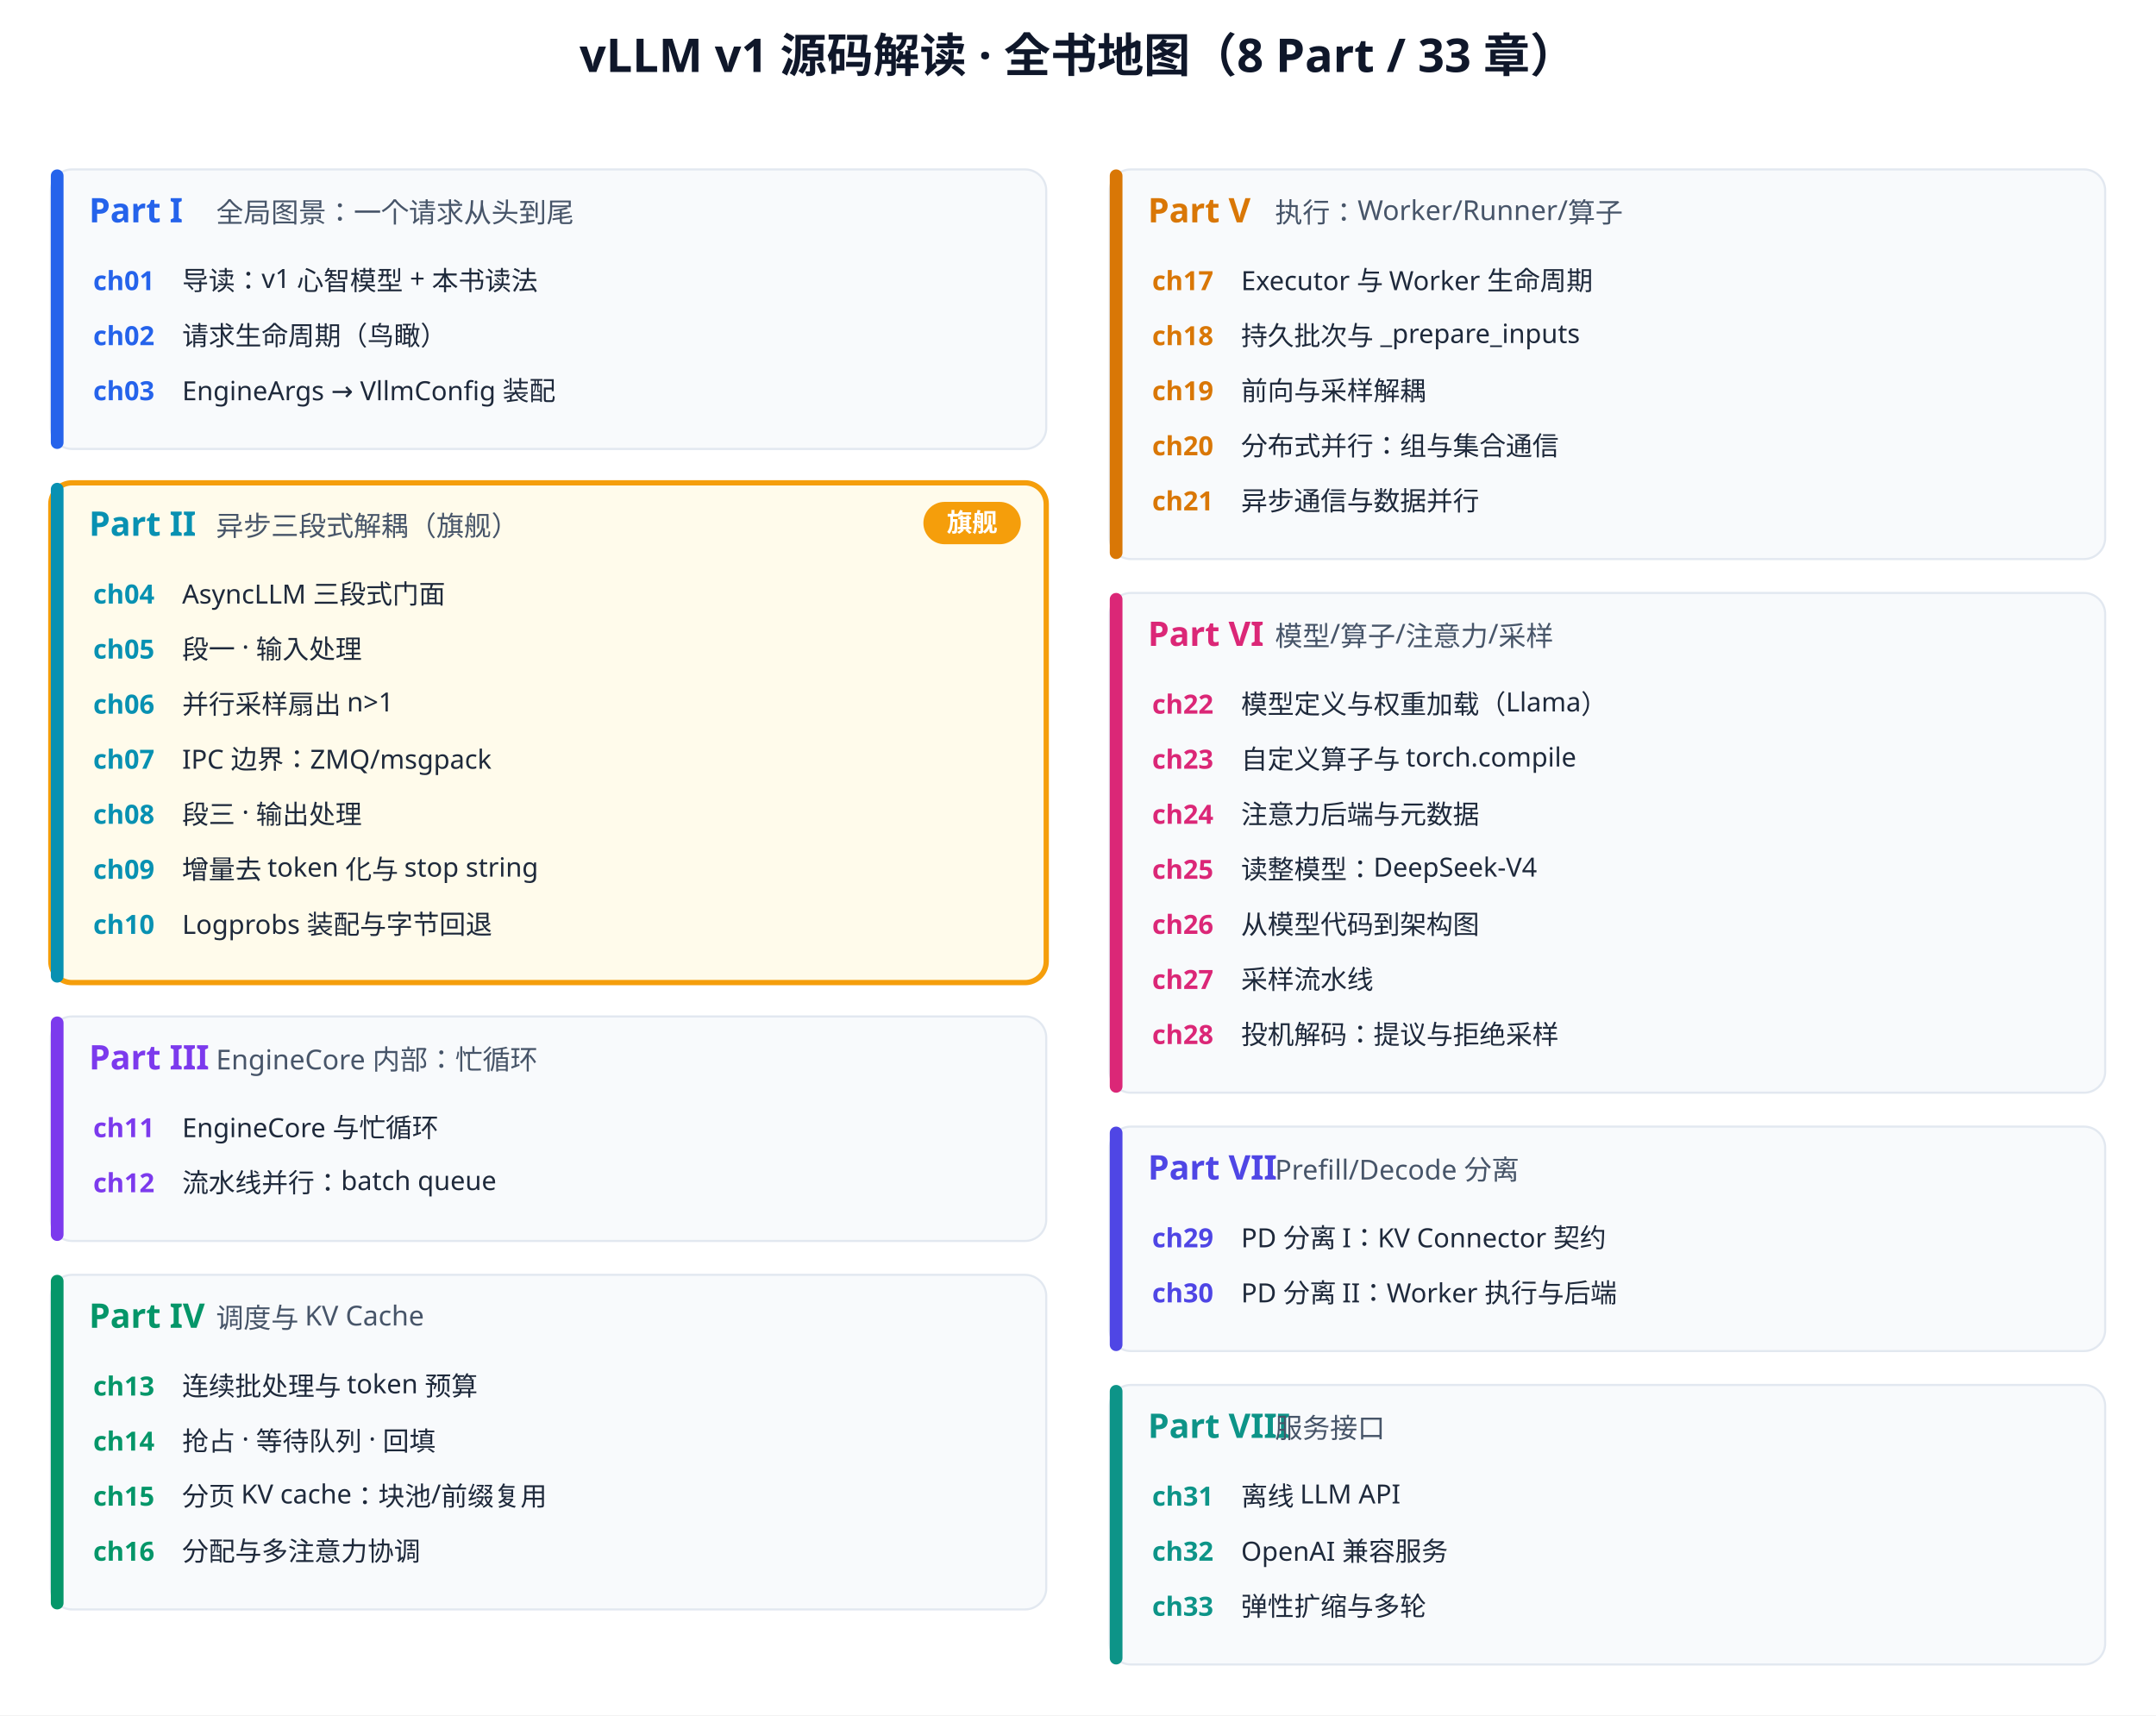
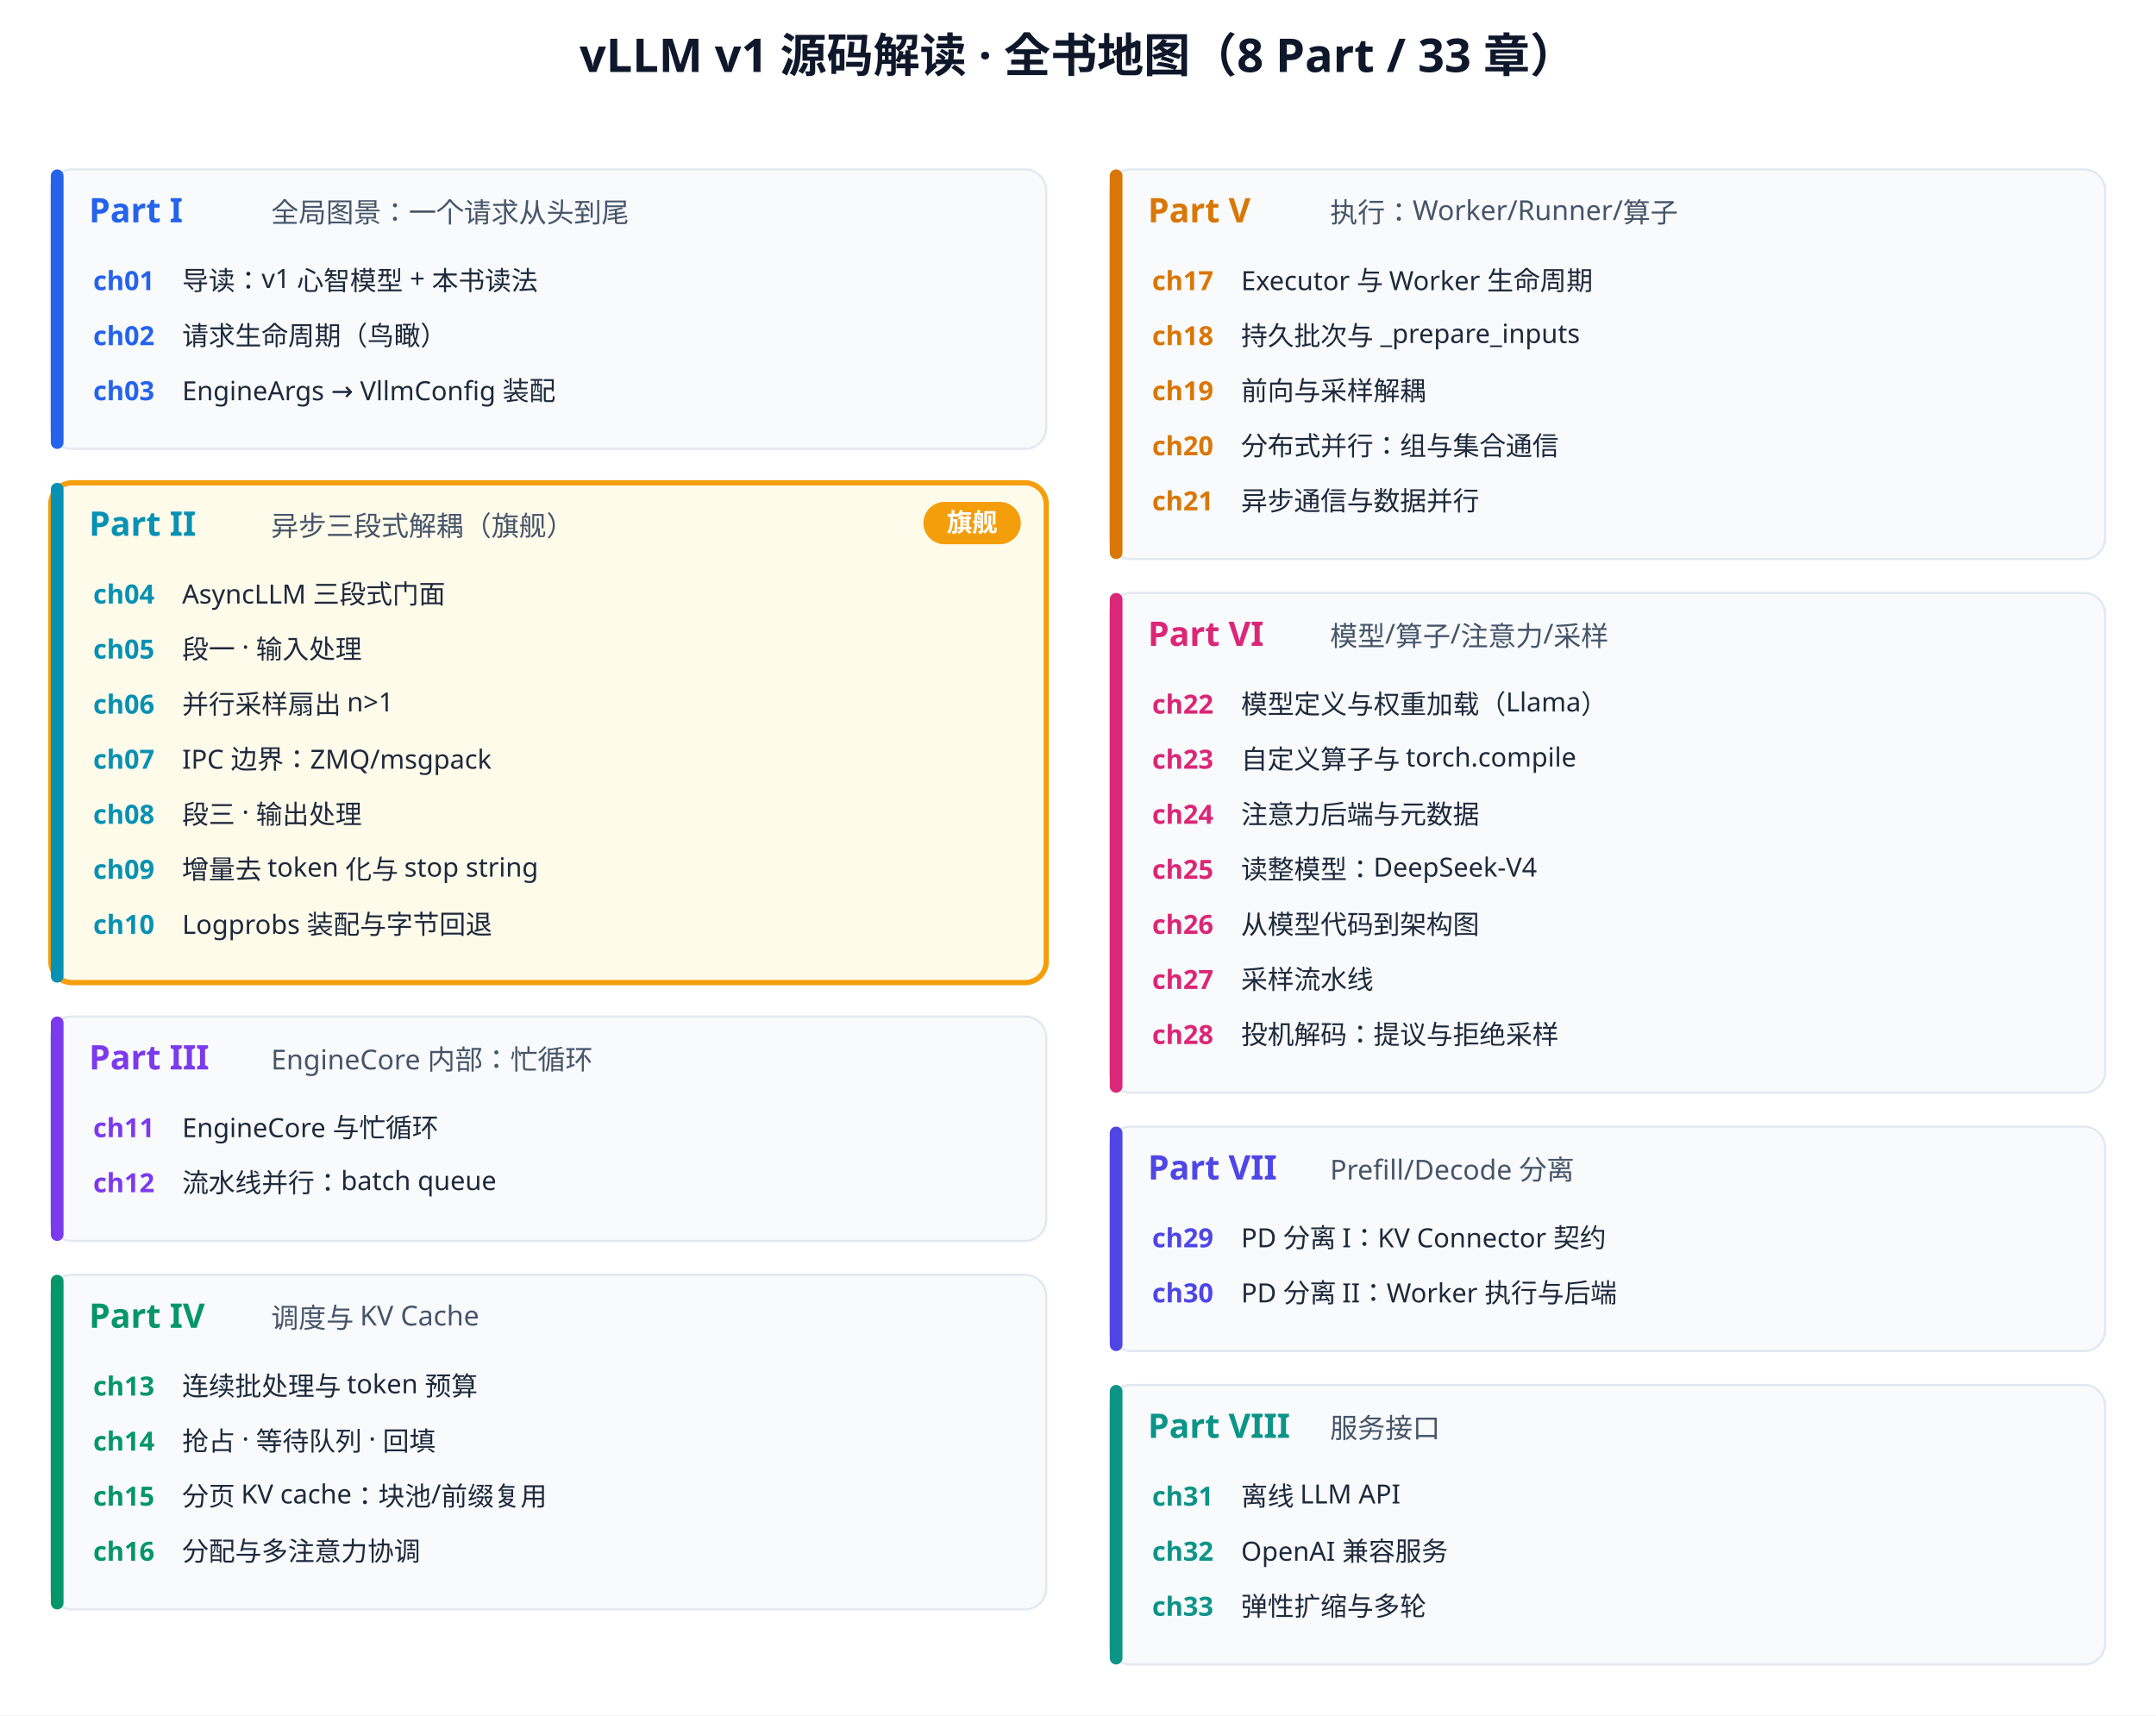
<svg xmlns="http://www.w3.org/2000/svg" viewBox="0 0 1018 810" font-family="sans-serif">
  <rect width="1018" height="810" fill="white" />
  <text x="509.0" y="34" text-anchor="middle" font-size="22" font-weight="bold" fill="#0f172a">vLLM v1 源码解读 · 全书地图（8 Part / 33 章）</text>
  <rect x="24" y="80" width="470" height="132" rx="10" fill="#f8fafc" stroke="#e2e8f0" stroke-width="1" />
  <rect x="24" y="80" width="6" height="132" rx="3" fill="#2563eb" />
  <text x="42" y="105" font-size="16" font-weight="bold" fill="#2563eb">Part I</text>
-   <text x="102" y="105" font-size="13" fill="#475569">全局图景：一个请求从头到尾</text>
+   <text x="128" y="105" font-size="13" fill="#475569">全局图景：一个请求从头到尾</text>
  <text x="44" y="137" font-size="12.5" font-weight="bold" fill="#2563eb">ch01</text>
  <text x="86" y="137" font-size="12.5" fill="#1e293b">导读：v1 心智模型 + 本书读法</text>
  <text x="44" y="163" font-size="12.5" font-weight="bold" fill="#2563eb">ch02</text>
  <text x="86" y="163" font-size="12.5" fill="#1e293b">请求生命周期（鸟瞰）</text>
  <text x="44" y="189" font-size="12.5" font-weight="bold" fill="#2563eb">ch03</text>
  <text x="86" y="189" font-size="12.5" fill="#1e293b">EngineArgs → VllmConfig 装配</text>
  <rect x="24" y="228" width="470" height="236" rx="10" fill="#fffbeb" stroke="#f59e0b" stroke-width="2.5" />
  <rect x="24" y="228" width="6" height="236" rx="3" fill="#0891b2" />
  <text x="42" y="253" font-size="16" font-weight="bold" fill="#0891b2">Part II</text>
-   <text x="102" y="253" font-size="13" fill="#475569">异步三段式解耦（旗舰）</text>
+   <text x="128" y="253" font-size="13" fill="#475569">异步三段式解耦（旗舰）</text>
  <rect x="436" y="237" width="46" height="20" rx="10" fill="#f59e0b" />
  <text x="459" y="251" text-anchor="middle" font-size="12" font-weight="bold" fill="white">旗舰</text>
  <text x="44" y="285" font-size="12.5" font-weight="bold" fill="#0891b2">ch04</text>
  <text x="86" y="285" font-size="12.5" fill="#1e293b">AsyncLLM 三段式门面</text>
  <text x="44" y="311" font-size="12.5" font-weight="bold" fill="#0891b2">ch05</text>
  <text x="86" y="311" font-size="12.5" fill="#1e293b">段一 · 输入处理</text>
  <text x="44" y="337" font-size="12.5" font-weight="bold" fill="#0891b2">ch06</text>
  <text x="86" y="337" font-size="12.5" fill="#1e293b">并行采样扇出 n&gt;1</text>
  <text x="44" y="363" font-size="12.5" font-weight="bold" fill="#0891b2">ch07</text>
  <text x="86" y="363" font-size="12.5" fill="#1e293b">IPC 边界：ZMQ/msgpack</text>
  <text x="44" y="389" font-size="12.5" font-weight="bold" fill="#0891b2">ch08</text>
  <text x="86" y="389" font-size="12.5" fill="#1e293b">段三 · 输出处理</text>
  <text x="44" y="415" font-size="12.5" font-weight="bold" fill="#0891b2">ch09</text>
  <text x="86" y="415" font-size="12.5" fill="#1e293b">增量去 token 化与 stop string</text>
  <text x="44" y="441" font-size="12.5" font-weight="bold" fill="#0891b2">ch10</text>
  <text x="86" y="441" font-size="12.5" fill="#1e293b">Logprobs 装配与字节回退</text>
  <rect x="24" y="480" width="470" height="106" rx="10" fill="#f8fafc" stroke="#e2e8f0" stroke-width="1" />
  <rect x="24" y="480" width="6" height="106" rx="3" fill="#7c3aed" />
  <text x="42" y="505" font-size="16" font-weight="bold" fill="#7c3aed">Part III</text>
-   <text x="102" y="505" font-size="13" fill="#475569">EngineCore 内部：忙循环</text>
+   <text x="128" y="505" font-size="13" fill="#475569">EngineCore 内部：忙循环</text>
  <text x="44" y="537" font-size="12.5" font-weight="bold" fill="#7c3aed">ch11</text>
  <text x="86" y="537" font-size="12.5" fill="#1e293b">EngineCore 与忙循环</text>
  <text x="44" y="563" font-size="12.5" font-weight="bold" fill="#7c3aed">ch12</text>
  <text x="86" y="563" font-size="12.5" fill="#1e293b">流水线并行：batch queue</text>
  <rect x="24" y="602" width="470" height="158" rx="10" fill="#f8fafc" stroke="#e2e8f0" stroke-width="1" />
  <rect x="24" y="602" width="6" height="158" rx="3" fill="#059669" />
  <text x="42" y="627" font-size="16" font-weight="bold" fill="#059669">Part IV</text>
-   <text x="102" y="627" font-size="13" fill="#475569">调度与 KV Cache</text>
+   <text x="128" y="627" font-size="13" fill="#475569">调度与 KV Cache</text>
  <text x="44" y="659" font-size="12.5" font-weight="bold" fill="#059669">ch13</text>
  <text x="86" y="659" font-size="12.5" fill="#1e293b">连续批处理与 token 预算</text>
  <text x="44" y="685" font-size="12.5" font-weight="bold" fill="#059669">ch14</text>
  <text x="86" y="685" font-size="12.5" fill="#1e293b">抢占 · 等待队列 · 回填</text>
  <text x="44" y="711" font-size="12.5" font-weight="bold" fill="#059669">ch15</text>
  <text x="86" y="711" font-size="12.5" fill="#1e293b">分页 KV cache：块池/前缀复用</text>
  <text x="44" y="737" font-size="12.5" font-weight="bold" fill="#059669">ch16</text>
  <text x="86" y="737" font-size="12.5" fill="#1e293b">分配与多注意力协调</text>
  <rect x="524" y="80" width="470" height="184" rx="10" fill="#f8fafc" stroke="#e2e8f0" stroke-width="1" />
  <rect x="524" y="80" width="6" height="184" rx="3" fill="#d97706" />
  <text x="542" y="105" font-size="16" font-weight="bold" fill="#d97706">Part V</text>
-   <text x="602" y="105" font-size="13" fill="#475569">执行：Worker/Runner/算子</text>
+   <text x="628" y="105" font-size="13" fill="#475569">执行：Worker/Runner/算子</text>
  <text x="544" y="137" font-size="12.5" font-weight="bold" fill="#d97706">ch17</text>
  <text x="586" y="137" font-size="12.5" fill="#1e293b">Executor 与 Worker 生命周期</text>
  <text x="544" y="163" font-size="12.5" font-weight="bold" fill="#d97706">ch18</text>
  <text x="586" y="163" font-size="12.5" fill="#1e293b">持久批次与 _prepare_inputs</text>
  <text x="544" y="189" font-size="12.5" font-weight="bold" fill="#d97706">ch19</text>
  <text x="586" y="189" font-size="12.5" fill="#1e293b">前向与采样解耦</text>
  <text x="544" y="215" font-size="12.5" font-weight="bold" fill="#d97706">ch20</text>
  <text x="586" y="215" font-size="12.5" fill="#1e293b">分布式并行：组与集合通信</text>
  <text x="544" y="241" font-size="12.5" font-weight="bold" fill="#d97706">ch21</text>
  <text x="586" y="241" font-size="12.5" fill="#1e293b">异步通信与数据并行</text>
  <rect x="524" y="280" width="470" height="236" rx="10" fill="#f8fafc" stroke="#e2e8f0" stroke-width="1" />
  <rect x="524" y="280" width="6" height="236" rx="3" fill="#db2777" />
  <text x="542" y="305" font-size="16" font-weight="bold" fill="#db2777">Part VI</text>
-   <text x="602" y="305" font-size="13" fill="#475569">模型/算子/注意力/采样</text>
+   <text x="628" y="305" font-size="13" fill="#475569">模型/算子/注意力/采样</text>
  <text x="544" y="337" font-size="12.5" font-weight="bold" fill="#db2777">ch22</text>
  <text x="586" y="337" font-size="12.5" fill="#1e293b">模型定义与权重加载（Llama）</text>
  <text x="544" y="363" font-size="12.5" font-weight="bold" fill="#db2777">ch23</text>
  <text x="586" y="363" font-size="12.5" fill="#1e293b">自定义算子与 torch.compile</text>
  <text x="544" y="389" font-size="12.5" font-weight="bold" fill="#db2777">ch24</text>
  <text x="586" y="389" font-size="12.5" fill="#1e293b">注意力后端与元数据</text>
  <text x="544" y="415" font-size="12.5" font-weight="bold" fill="#db2777">ch25</text>
  <text x="586" y="415" font-size="12.5" fill="#1e293b">读整模型：DeepSeek-V4</text>
  <text x="544" y="441" font-size="12.5" font-weight="bold" fill="#db2777">ch26</text>
  <text x="586" y="441" font-size="12.5" fill="#1e293b">从模型代码到架构图</text>
  <text x="544" y="467" font-size="12.5" font-weight="bold" fill="#db2777">ch27</text>
  <text x="586" y="467" font-size="12.5" fill="#1e293b">采样流水线</text>
  <text x="544" y="493" font-size="12.5" font-weight="bold" fill="#db2777">ch28</text>
  <text x="586" y="493" font-size="12.5" fill="#1e293b">投机解码：提议与拒绝采样</text>
  <rect x="524" y="532" width="470" height="106" rx="10" fill="#f8fafc" stroke="#e2e8f0" stroke-width="1" />
  <rect x="524" y="532" width="6" height="106" rx="3" fill="#4f46e5" />
  <text x="542" y="557" font-size="16" font-weight="bold" fill="#4f46e5">Part VII</text>
-   <text x="602" y="557" font-size="13" fill="#475569">Prefill/Decode 分离</text>
+   <text x="628" y="557" font-size="13" fill="#475569">Prefill/Decode 分离</text>
  <text x="544" y="589" font-size="12.5" font-weight="bold" fill="#4f46e5">ch29</text>
  <text x="586" y="589" font-size="12.5" fill="#1e293b">PD 分离 I：KV Connector 契约</text>
  <text x="544" y="615" font-size="12.5" font-weight="bold" fill="#4f46e5">ch30</text>
  <text x="586" y="615" font-size="12.5" fill="#1e293b">PD 分离 II：Worker 执行与后端</text>
  <rect x="524" y="654" width="470" height="132" rx="10" fill="#f8fafc" stroke="#e2e8f0" stroke-width="1" />
  <rect x="524" y="654" width="6" height="132" rx="3" fill="#0d9488" />
  <text x="542" y="679" font-size="16" font-weight="bold" fill="#0d9488">Part VIII</text>
-   <text x="602" y="679" font-size="13" fill="#475569">服务接口</text>
+   <text x="628" y="679" font-size="13" fill="#475569">服务接口</text>
  <text x="544" y="711" font-size="12.5" font-weight="bold" fill="#0d9488">ch31</text>
  <text x="586" y="711" font-size="12.5" fill="#1e293b">离线 LLM API</text>
  <text x="544" y="737" font-size="12.5" font-weight="bold" fill="#0d9488">ch32</text>
  <text x="586" y="737" font-size="12.5" fill="#1e293b">OpenAI 兼容服务</text>
  <text x="544" y="763" font-size="12.5" font-weight="bold" fill="#0d9488">ch33</text>
  <text x="586" y="763" font-size="12.5" fill="#1e293b">弹性扩缩与多轮</text>
</svg>
